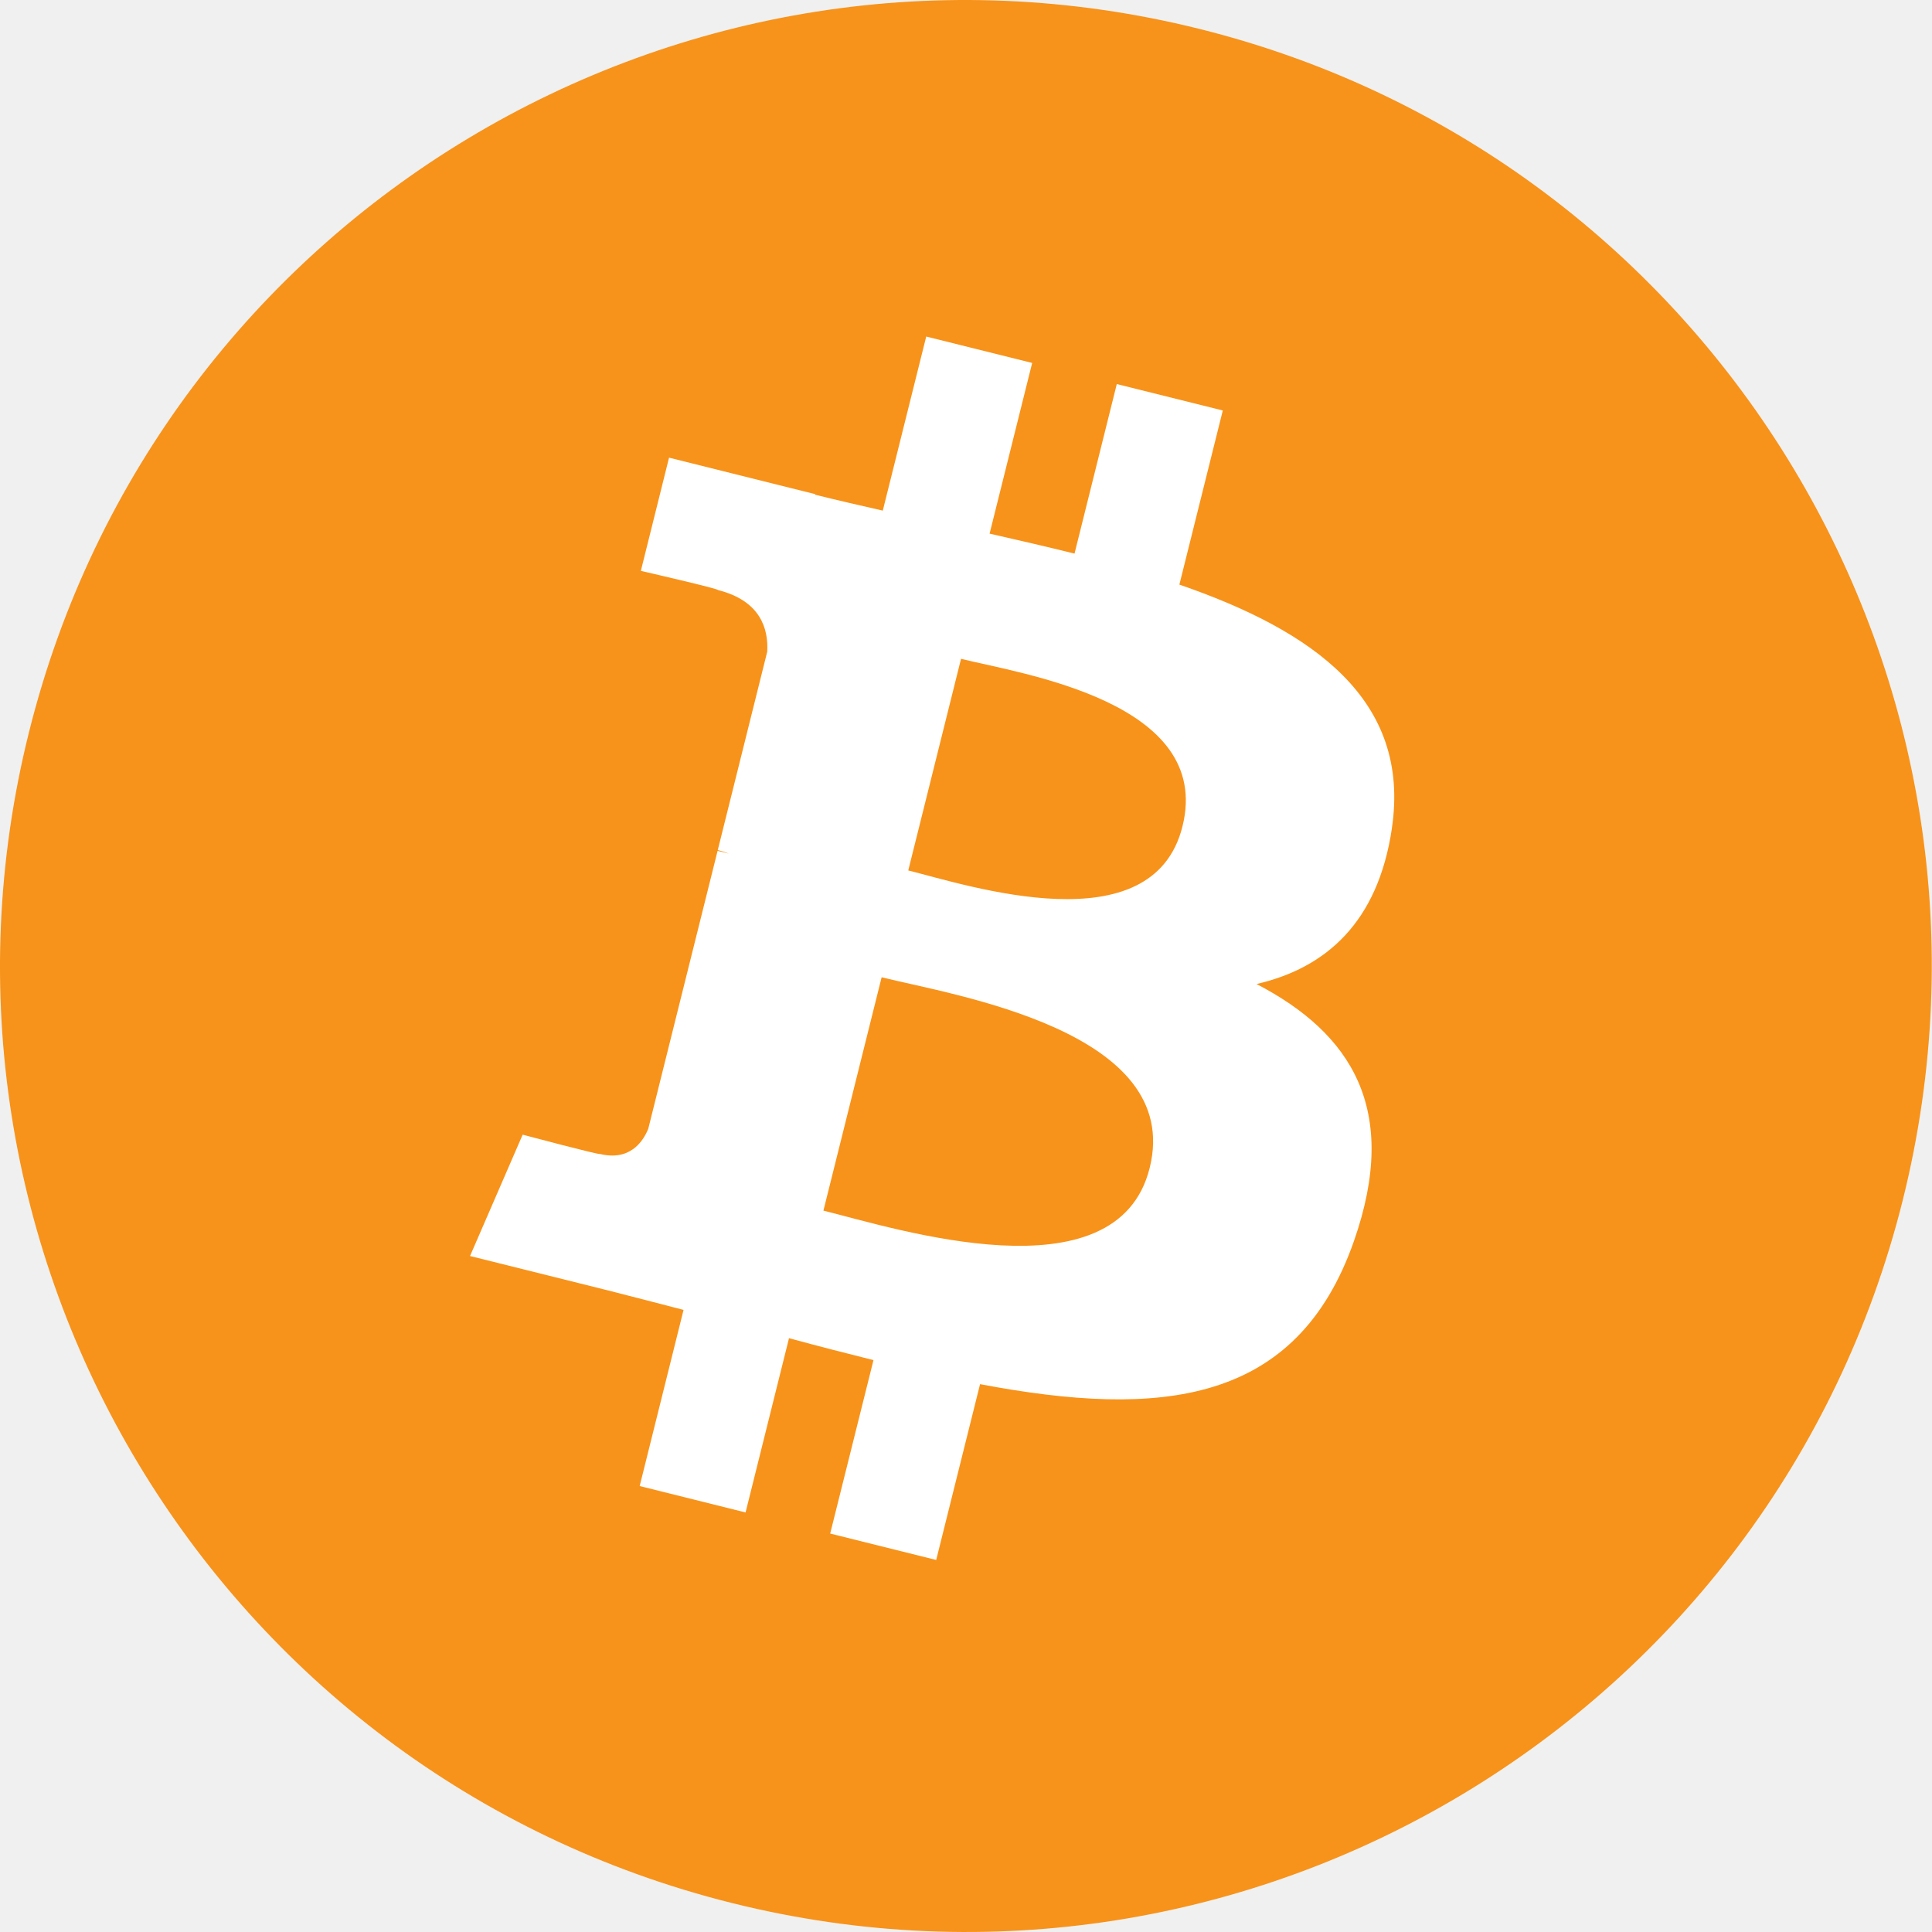
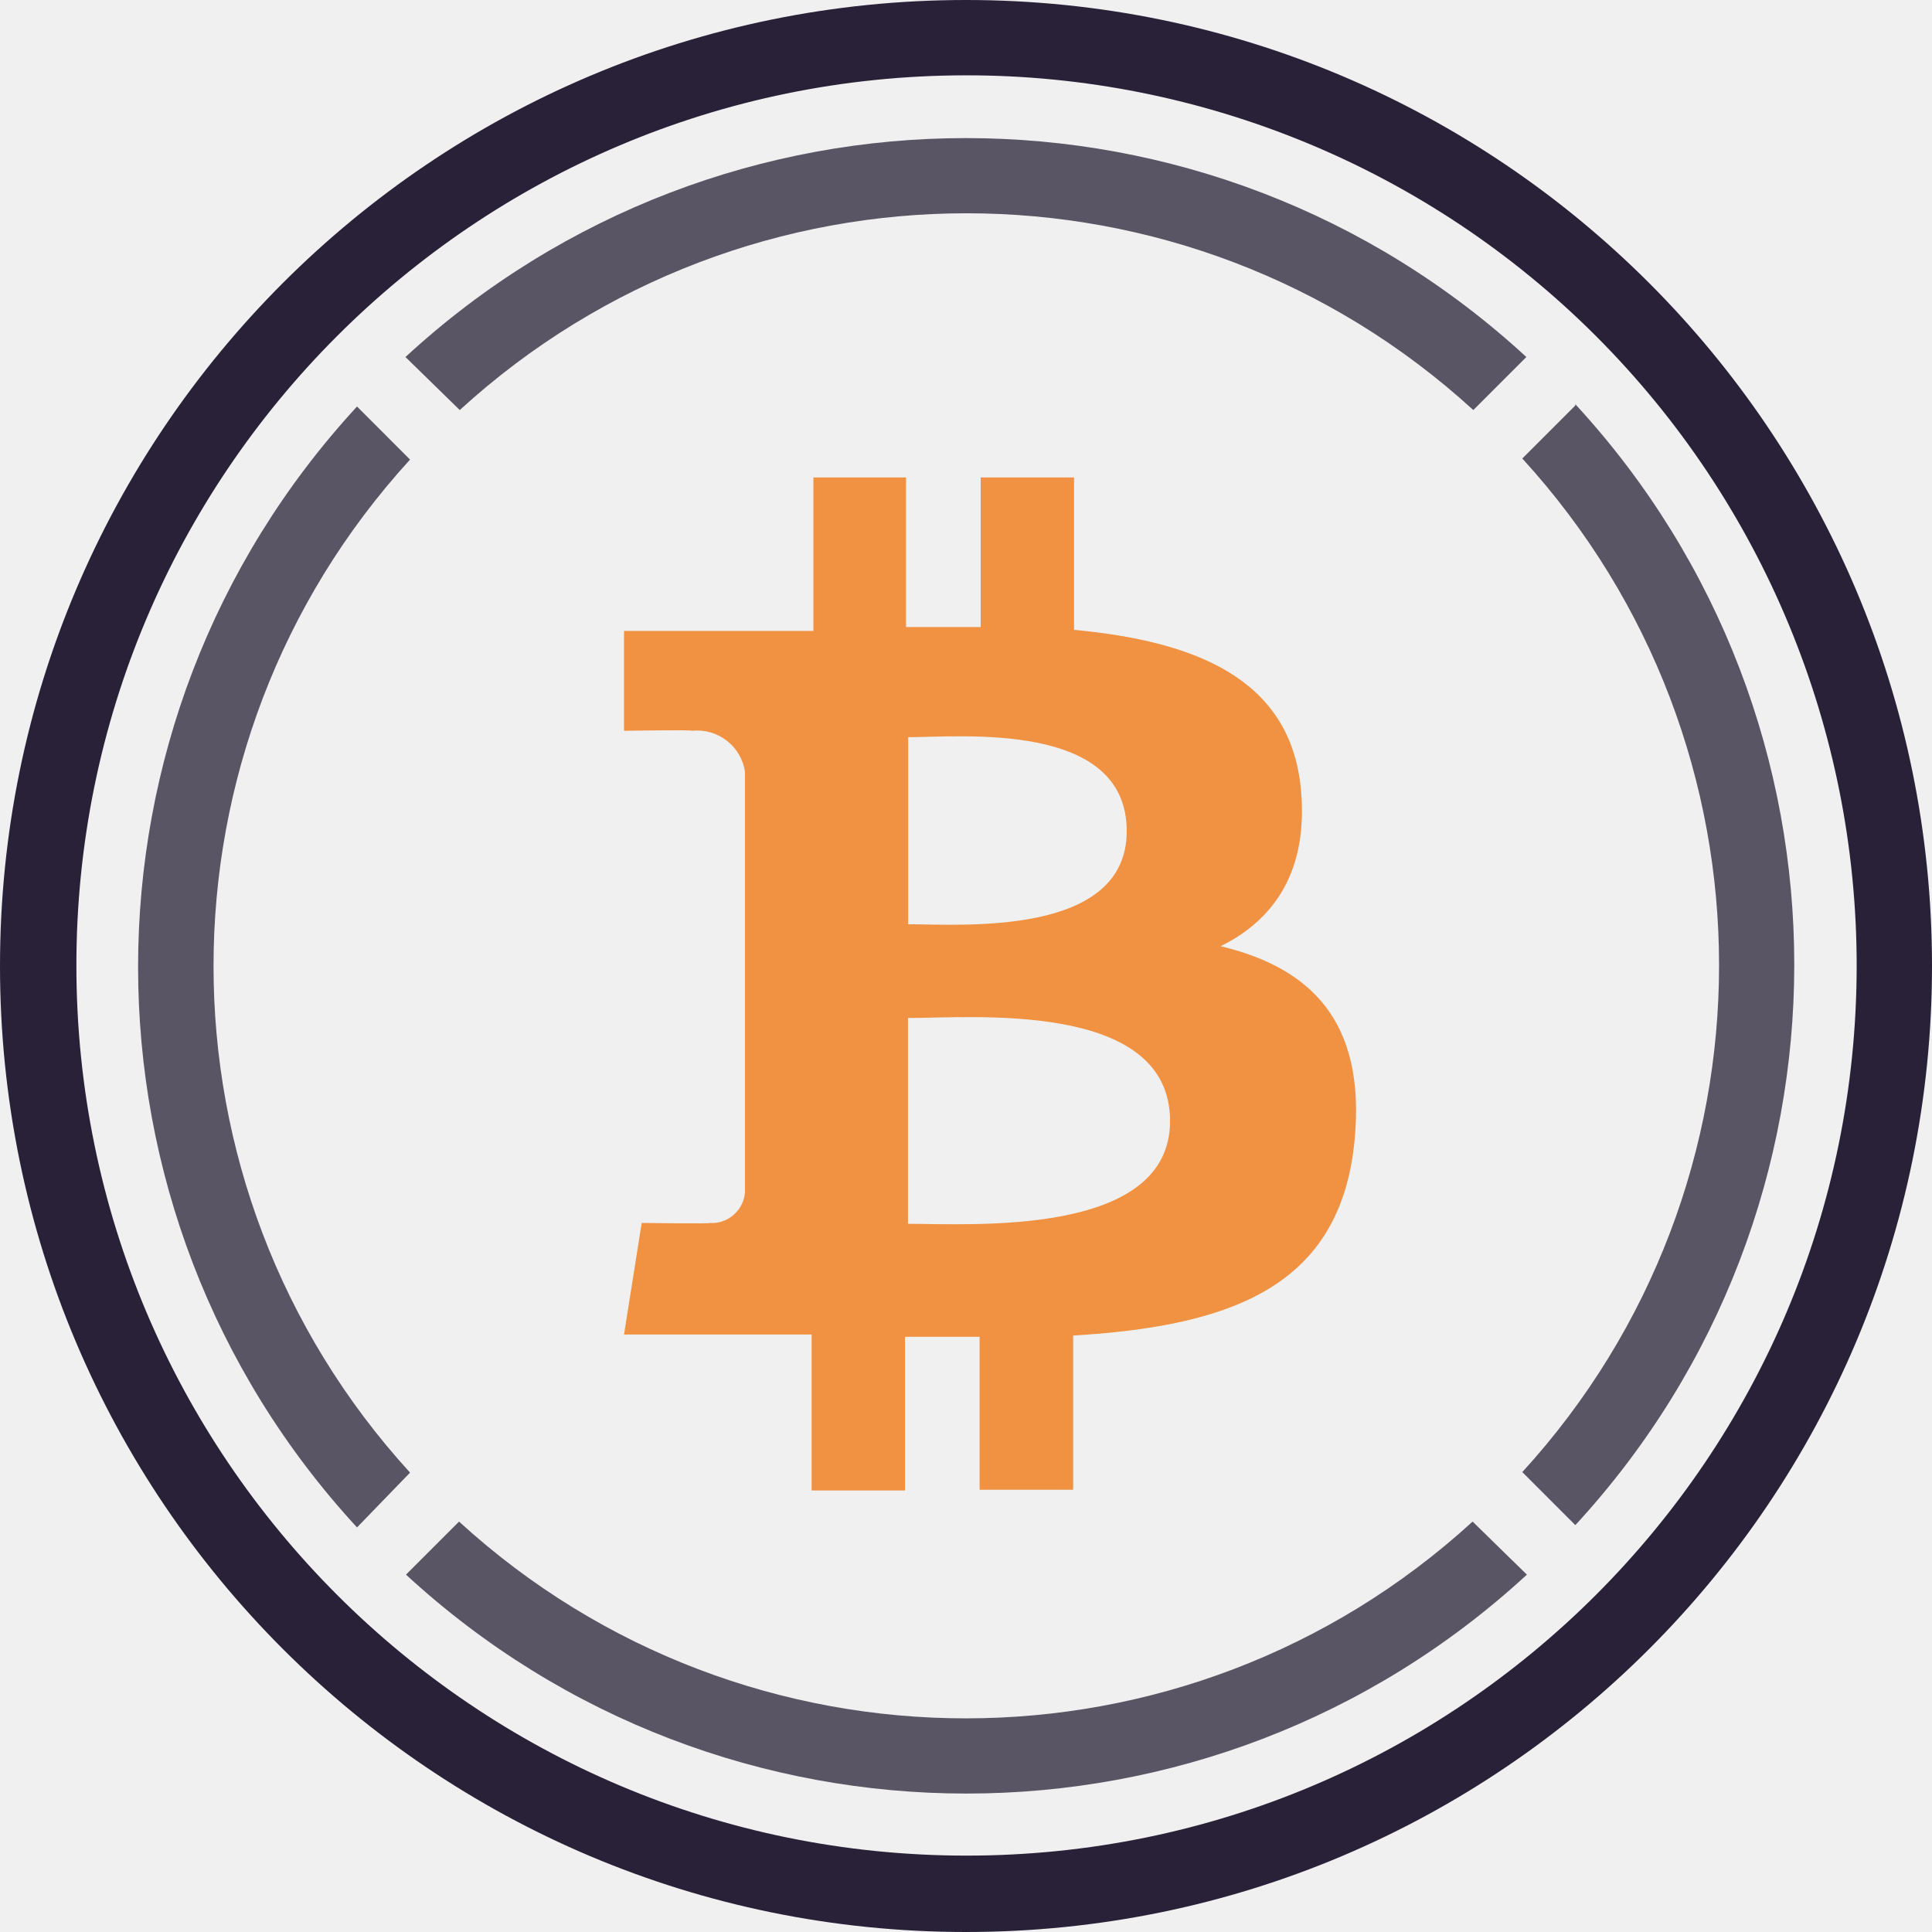
- <svg xmlns="http://www.w3.org/2000/svg" xml:space="preserve" width="100%" height="100%" version="1.1" shape-rendering="geometricPrecision" text-rendering="geometricPrecision" image-rendering="optimizeQuality" fill-rule="evenodd" clip-rule="evenodd" viewBox="0 0 4091.27 4091.73">
-   <g id="Layer_x0020_1">
-     <g id="_1421344023328">
-       <path fill="#F7931A" fill-rule="nonzero" d="M4030.06 2540.77c-273.24,1096.01 -1383.32,1763.02 -2479.46,1489.71 -1095.68,-273.24 -1762.69,-1383.39 -1489.33,-2479.31 273.12,-1096.13 1383.2,-1763.19 2479,-1489.95 1096.06,273.24 1763.03,1383.51 1489.76,2479.57l0.02 -0.02z" />
-       <path fill="white" fill-rule="nonzero" d="M2947.77 1754.38c40.72,-272.26 -166.56,-418.61 -450,-516.24l91.95 -368.8 -224.5 -55.94 -89.51 359.09c-59.02,-14.72 -119.63,-28.59 -179.87,-42.34l90.16 -361.46 -224.36 -55.94 -92 368.68c-48.84,-11.12 -96.81,-22.11 -143.35,-33.69l0.26 -1.16 -309.59 -77.31 -59.72 239.78c0,0 166.56,38.18 163.05,40.53 90.91,22.69 107.35,82.87 104.62,130.57l-104.74 420.15c6.26,1.59 14.38,3.89 23.34,7.49 -7.49,-1.86 -15.46,-3.89 -23.73,-5.87l-146.81 588.57c-11.11,27.62 -39.31,69.07 -102.87,53.33 2.25,3.26 -163.17,-40.72 -163.17,-40.72l-111.46 256.98 292.15 72.83c54.35,13.63 107.61,27.89 160.06,41.3l-92.9 373.03 224.24 55.94 92 -369.07c61.26,16.63 120.71,31.97 178.91,46.43l-91.69 367.33 224.51 55.94 92.89 -372.33c382.82,72.45 670.67,43.24 791.83,-303.02 97.63,-278.78 -4.86,-439.58 -206.26,-544.44 146.69,-33.83 257.18,-130.31 286.64,-329.61l-0.07 -0.05zm-512.93 719.26c-69.38,278.78 -538.76,128.08 -690.94,90.29l123.28 -494.2c152.17,37.99 640.17,113.17 567.67,403.91zm69.43 -723.3c-63.29,253.58 -453.96,124.75 -580.69,93.16l111.77 -448.21c126.73,31.59 534.85,90.55 468.94,355.05l-0.02 0z" />
+ <svg xmlns="http://www.w3.org/2000/svg" viewBox="0 0 109.26 109.26">
+   <defs>
+     <style>.cls-1{fill:#5a5564;}.cls-2{fill:#f09242;}.cls-3{fill:#282138;}</style>
+   </defs>
+   <g id="Layer_2" data-name="Layer 2">
+     <g id="Layer_1-2" data-name="Layer 1">
+       <g id="Page-1">
+         <g id="wbtc_colour" data-name="wbtc colour">
+           <path id="Shape" class="cls-1" d="M89.09,22.93l-3,3a42.47,42.47,0,0,1,0,57.32l3,3a46.76,46.76,0,0,0,0-63.39Z" />
+           <path id="Shape-2" data-name="Shape" class="cls-1" d="M26,23.19a42.47,42.47,0,0,1,57.32,0l3-3a46.76,46.76,0,0,0-63.39,0Z" />
+           <path id="Shape-3" data-name="Shape" class="cls-1" d="M23.19,83.28a42.47,42.47,0,0,1,0-57.29l-3-3a46.76,46.76,0,0,0,0,63.39Z" />
+           <path id="Shape-4" data-name="Shape" class="cls-1" d="M83.28,86.05a42.47,42.47,0,0,1-57.32,0l-3,3a46.76,46.76,0,0,0,63.39,0Z" />
+           <path id="Shape-5" data-name="Shape" class="cls-2" d="M73.57,44.62c-.6-6.26-6-8.36-12.83-9V27H55.46v8.46c-1.39,0-2.81,0-4.22,0V27H46v8.68H35.29v5.65s3.9-.07,3.84,0a2.73,2.73,0,0,1,3,2.32V67.41a1.85,1.85,0,0,1-.64,1.29,1.83,1.83,0,0,1-1.36.46c.07.06-3.84,0-3.84,0l-1,6.31H45.9v8.82h5.28V75.6H55.4v8.65h5.29V75.53c8.92-.54,15.14-2.74,15.92-11.09.63-6.72-2.53-9.72-7.58-10.93C72.1,52,74,49.2,73.57,44.62ZM66.17,63.4c0,6.56-11.24,5.81-14.82,5.81V57.57C54.93,57.58,66.17,56.55,66.17,63.4ZM63.72,47c0,6-9.38,5.27-12.36,5.27V41.69C54.34,41.69,63.72,40.75,63.72,47Z" />
+           <path id="Shape-6" data-name="Shape" class="cls-3" d="M54.62,109.26a54.63,54.63,0,1,1,54.64-54.64A54.63,54.63,0,0,1,54.62,109.26Zm0-105A50.34,50.34,0,1,0,105,54.62,50.34,50.34,0,0,0,54.62,4.26Z" />
+         </g>
+       </g>
    </g>
  </g>
</svg>
